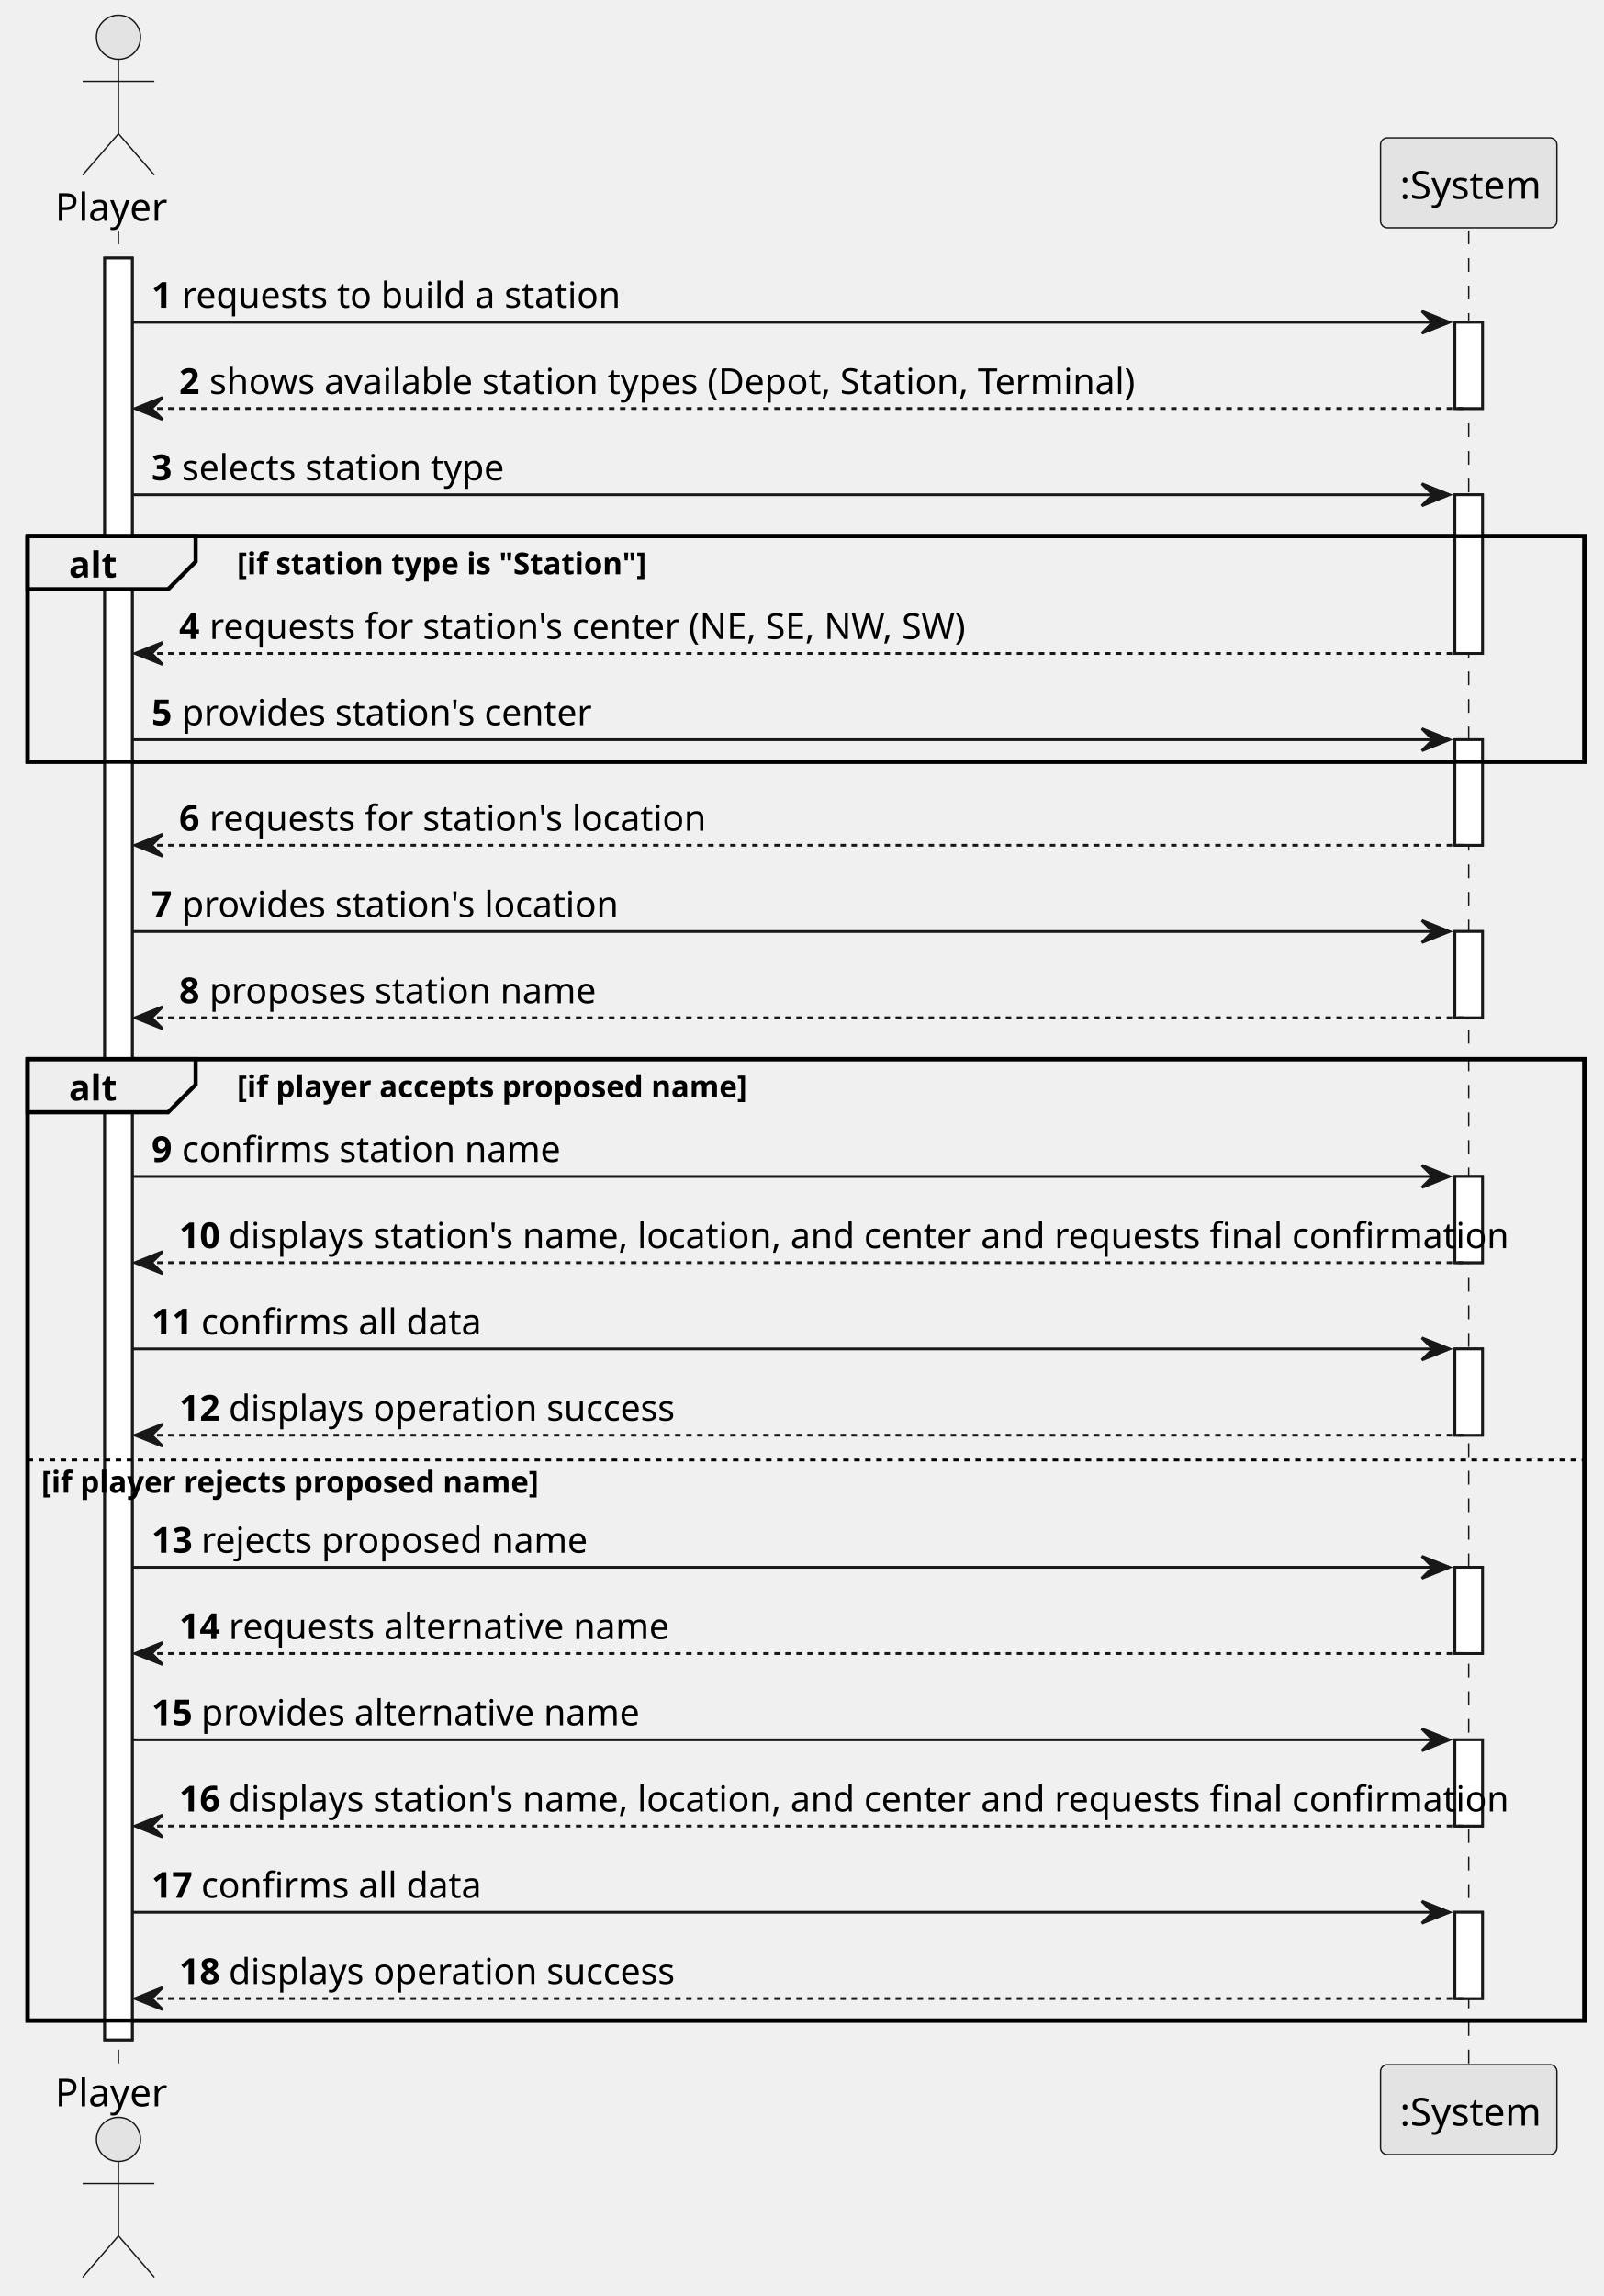
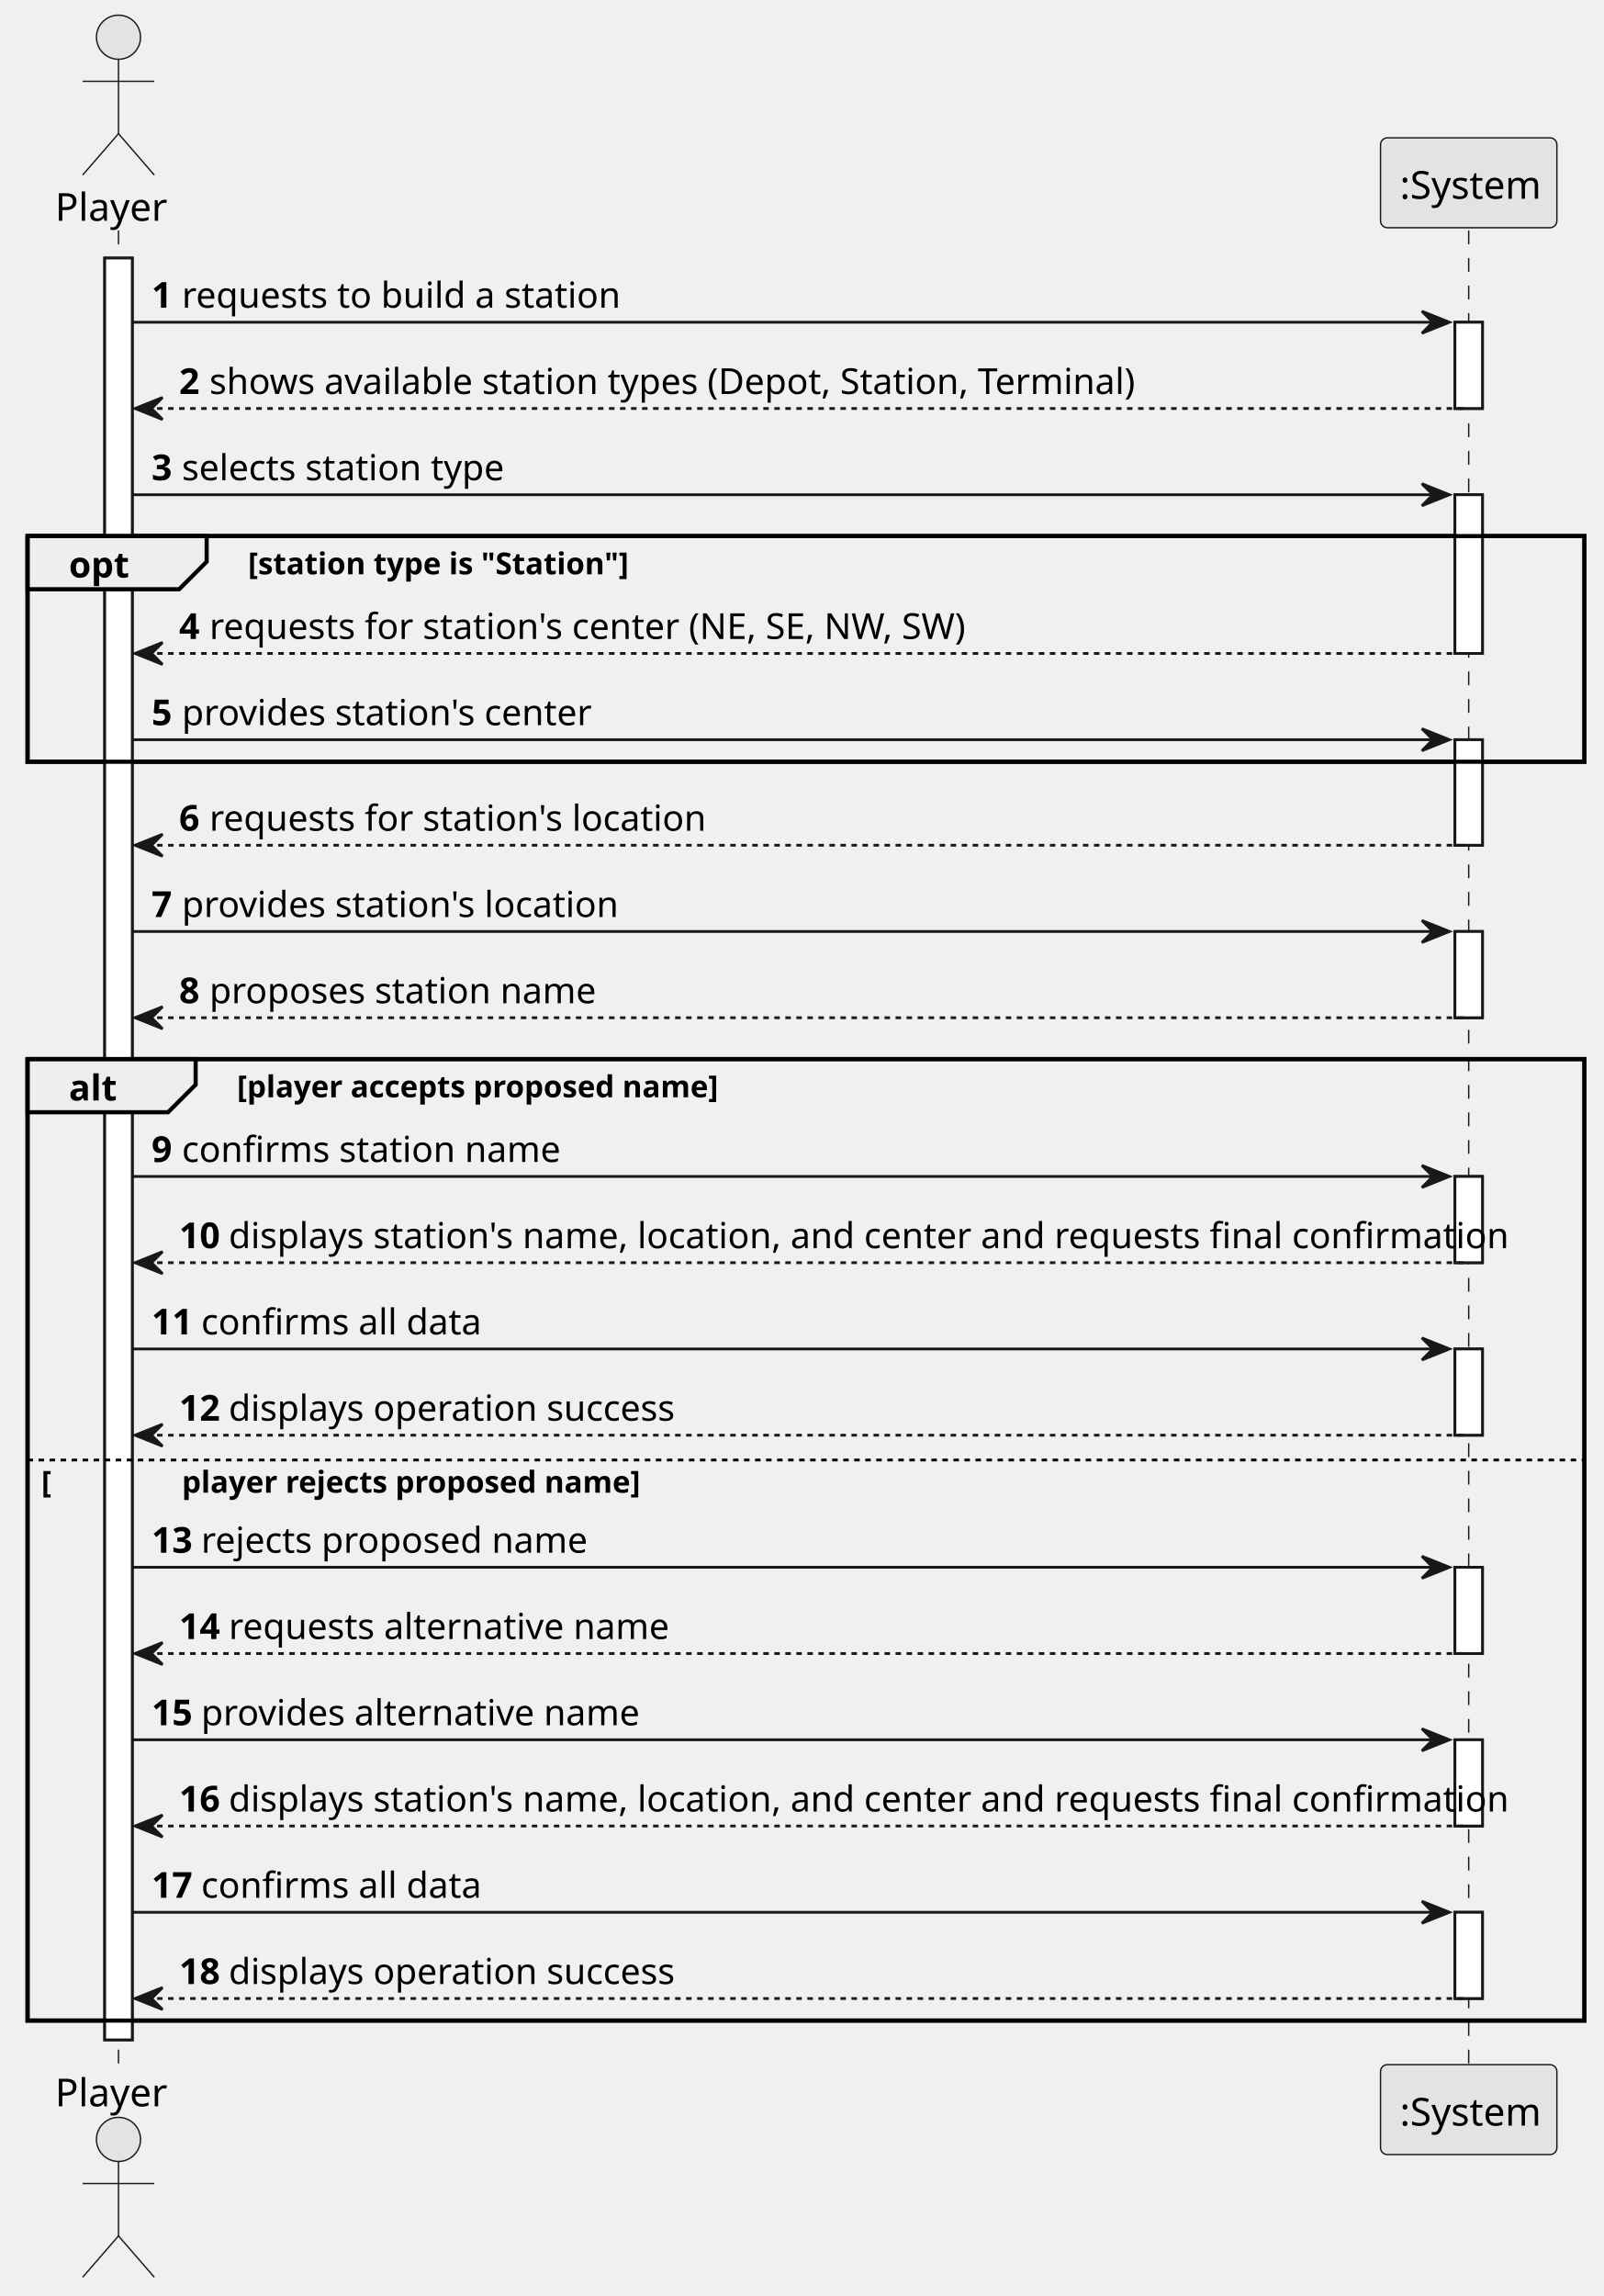
<svg xmlns="http://www.w3.org/2000/svg" contentStyleType="text/css" height="833px" preserveAspectRatio="none" style="width:582px;height:833px;background:#FFFFFF;" version="1.1" viewBox="0 0 582 833" width="582px" zoomAndPan="magnify">
  <defs />
  <g>
    <rect fill="#FFFFFF" height="646.451" style="stroke:#181818;stroke-width:1.0;" width="10" x="38" y="93.621" />
    <rect fill="#FFFFFF" height="31.291" style="stroke:#181818;stroke-width:1.0;" width="10" x="528" y="116.912" />
    <rect fill="#FFFFFF" height="57.582" style="stroke:#181818;stroke-width:1.0;" width="10" x="528" y="179.494" />
    <rect fill="#FFFFFF" height="38.291" style="stroke:#181818;stroke-width:1.0;" width="10" x="528" y="268.367" />
    <rect fill="#FFFFFF" height="31.291" style="stroke:#181818;stroke-width:1.0;" width="10" x="528" y="337.949" />
    <rect fill="#FFFFFF" height="31.291" style="stroke:#181818;stroke-width:1.0;" width="10" x="528" y="426.822" />
    <rect fill="#FFFFFF" height="31.291" style="stroke:#181818;stroke-width:1.0;" width="10" x="528" y="489.404" />
    <rect fill="#FFFFFF" height="31.291" style="stroke:#181818;stroke-width:1.0;" width="10" x="528" y="568.617" />
    <rect fill="#FFFFFF" height="31.291" style="stroke:#181818;stroke-width:1.0;" width="10" x="528" y="631.199" />
    <rect fill="#FFFFFF" height="31.291" style="stroke:#181818;stroke-width:1.0;" width="10" x="528" y="693.781" />
    <rect fill="none" height="81.873" style="stroke:#000000;stroke-width:1.5;" width="565" x="10" y="194.494" />
    <rect fill="none" height="348.832" style="stroke:#000000;stroke-width:1.5;" width="565" x="10" y="384.24" />
    <line style="stroke:#181818;stroke-width:0.5;stroke-dasharray:5.0,5.0;" x1="43" x2="43" y1="83.621" y2="750.072" />
    <line style="stroke:#181818;stroke-width:0.5;stroke-dasharray:5.0,5.0;" x1="533" x2="533" y1="83.621" y2="750.072" />
    <text fill="#000000" font-family="sans-serif" font-size="14" lengthAdjust="spacing" textLength="40" x="20" y="80.107">Player</text>
    <ellipse cx="43" cy="13.5" fill="#E3E3E3" rx="8" ry="8" style="stroke:#181818;stroke-width:0.5;" />
    <path d="M43,21.5 L43,48.5 M30,29.5 L56,29.5 M43,48.5 L30,63.5 M43,48.5 L56,63.5 " fill="none" style="stroke:#181818;stroke-width:0.5;" />
    <text fill="#000000" font-family="sans-serif" font-size="14" lengthAdjust="spacing" textLength="40" x="20" y="764.18">Player</text>
    <ellipse cx="43" cy="776.193" fill="#E3E3E3" rx="8" ry="8" style="stroke:#181818;stroke-width:0.5;" />
    <path d="M43,784.193 L43,811.193 M30,792.193 L56,792.193 M43,811.193 L30,826.193 M43,811.193 L56,826.193 " fill="none" style="stroke:#181818;stroke-width:0.5;" />
    <rect fill="#E3E3E3" height="32.621" rx="2.5" ry="2.5" style="stroke:#181818;stroke-width:0.5;" width="64" x="501" y="50" />
    <text fill="#000000" font-family="sans-serif" font-size="14" lengthAdjust="spacing" textLength="50" x="508" y="72.107">:System</text>
    <rect fill="#E3E3E3" height="32.621" rx="2.5" ry="2.5" style="stroke:#181818;stroke-width:0.5;" width="64" x="501" y="749.072" />
    <text fill="#000000" font-family="sans-serif" font-size="14" lengthAdjust="spacing" textLength="50" x="508" y="771.18">:System</text>
    <rect fill="#FFFFFF" height="646.451" style="stroke:#181818;stroke-width:1.0;" width="10" x="38" y="93.621" />
    <rect fill="#FFFFFF" height="31.291" style="stroke:#181818;stroke-width:1.0;" width="10" x="528" y="116.912" />
    <rect fill="#FFFFFF" height="57.582" style="stroke:#181818;stroke-width:1.0;" width="10" x="528" y="179.494" />
    <rect fill="#FFFFFF" height="38.291" style="stroke:#181818;stroke-width:1.0;" width="10" x="528" y="268.367" />
    <rect fill="#FFFFFF" height="31.291" style="stroke:#181818;stroke-width:1.0;" width="10" x="528" y="337.949" />
    <rect fill="#FFFFFF" height="31.291" style="stroke:#181818;stroke-width:1.0;" width="10" x="528" y="426.822" />
    <rect fill="#FFFFFF" height="31.291" style="stroke:#181818;stroke-width:1.0;" width="10" x="528" y="489.404" />
    <rect fill="#FFFFFF" height="31.291" style="stroke:#181818;stroke-width:1.0;" width="10" x="528" y="568.617" />
    <rect fill="#FFFFFF" height="31.291" style="stroke:#181818;stroke-width:1.0;" width="10" x="528" y="631.199" />
    <rect fill="#FFFFFF" height="31.291" style="stroke:#181818;stroke-width:1.0;" width="10" x="528" y="693.781" />
    <polygon fill="#181818" points="516,112.912,526,116.912,516,120.912,520,116.912" style="stroke:#181818;stroke-width:1.0;" />
    <line style="stroke:#181818;stroke-width:1.0;" x1="48" x2="522" y1="116.912" y2="116.912" />
    <text fill="#000000" font-family="sans-serif" font-size="13" font-weight="bold" lengthAdjust="spacing" textLength="7" x="55" y="111.649">1</text>
    <text fill="#000000" font-family="sans-serif" font-size="13" lengthAdjust="spacing" textLength="150" x="66" y="111.649">requests to build a station</text>
    <polygon fill="#181818" points="59,144.203,49,148.203,59,152.203,55,148.203" style="stroke:#181818;stroke-width:1.0;" />
    <line style="stroke:#181818;stroke-width:1.0;stroke-dasharray:2.0,2.0;" x1="53" x2="532" y1="148.203" y2="148.203" />
    <text fill="#000000" font-family="sans-serif" font-size="13" font-weight="bold" lengthAdjust="spacing" textLength="7" x="65" y="142.94">2</text>
    <text fill="#000000" font-family="sans-serif" font-size="13" lengthAdjust="spacing" textLength="321" x="76" y="142.94">shows available station types (Depot, Station, Terminal)</text>
    <polygon fill="#181818" points="516,175.494,526,179.494,516,183.494,520,179.494" style="stroke:#181818;stroke-width:1.0;" />
    <line style="stroke:#181818;stroke-width:1.0;" x1="48" x2="522" y1="179.494" y2="179.494" />
    <text fill="#000000" font-family="sans-serif" font-size="13" font-weight="bold" lengthAdjust="spacing" textLength="7" x="55" y="174.231">3</text>
    <text fill="#000000" font-family="sans-serif" font-size="13" lengthAdjust="spacing" textLength="114" x="66" y="174.231">selects station type</text>
-     <path d="M10,194.494 L71,194.494 L71,203.785 L61,213.785 L10,213.785 L10,194.494 " fill="#EEEEEE" style="stroke:#000000;stroke-width:1.5;" />
+     <path d="M10,194.494 L75,194.494 L75,203.785 L65,213.785 L10,213.785 L10,194.494 " fill="#EEEEEE" style="stroke:#000000;stroke-width:1.5;" />
    <rect fill="none" height="81.873" style="stroke:#000000;stroke-width:1.5;" width="565" x="10" y="194.494" />
-     <text fill="#000000" font-family="sans-serif" font-size="13" font-weight="bold" lengthAdjust="spacing" textLength="16" x="25" y="209.523">alt</text>
-     <text fill="#000000" font-family="sans-serif" font-size="11" font-weight="bold" lengthAdjust="spacing" textLength="147" x="86" y="208.364">[if station type is "Station"]</text>
+     <text fill="#000000" font-family="sans-serif" font-size="13" font-weight="bold" lengthAdjust="spacing" textLength="20" x="25" y="209.523">opt</text>
+     <text fill="#000000" font-family="sans-serif" font-size="11" font-weight="bold" lengthAdjust="spacing" textLength="137" x="90" y="208.364">[station type is "Station"]</text>
    <polygon fill="#181818" points="59,233.076,49,237.076,59,241.076,55,237.076" style="stroke:#181818;stroke-width:1.0;" />
    <line style="stroke:#181818;stroke-width:1.0;stroke-dasharray:2.0,2.0;" x1="53" x2="532" y1="237.076" y2="237.076" />
    <text fill="#000000" font-family="sans-serif" font-size="13" font-weight="bold" lengthAdjust="spacing" textLength="7" x="65" y="231.814">4</text>
    <text fill="#000000" font-family="sans-serif" font-size="13" lengthAdjust="spacing" textLength="276" x="76" y="231.814">requests for station's center (NE, SE, NW, SW)</text>
    <polygon fill="#181818" points="516,264.367,526,268.367,516,272.367,520,268.367" style="stroke:#181818;stroke-width:1.0;" />
    <line style="stroke:#181818;stroke-width:1.0;" x1="48" x2="522" y1="268.367" y2="268.367" />
    <text fill="#000000" font-family="sans-serif" font-size="13" font-weight="bold" lengthAdjust="spacing" textLength="7" x="55" y="263.104">5</text>
    <text fill="#000000" font-family="sans-serif" font-size="13" lengthAdjust="spacing" textLength="139" x="66" y="263.104">provides station's center</text>
    <polygon fill="#181818" points="59,302.658,49,306.658,59,310.658,55,306.658" style="stroke:#181818;stroke-width:1.0;" />
    <line style="stroke:#181818;stroke-width:1.0;stroke-dasharray:2.0,2.0;" x1="53" x2="532" y1="306.658" y2="306.658" />
    <text fill="#000000" font-family="sans-serif" font-size="13" font-weight="bold" lengthAdjust="spacing" textLength="7" x="65" y="301.396">6</text>
    <text fill="#000000" font-family="sans-serif" font-size="13" lengthAdjust="spacing" textLength="169" x="76" y="301.396">requests for station's location</text>
    <polygon fill="#181818" points="516,333.949,526,337.949,516,341.949,520,337.949" style="stroke:#181818;stroke-width:1.0;" />
    <line style="stroke:#181818;stroke-width:1.0;" x1="48" x2="522" y1="337.949" y2="337.949" />
    <text fill="#000000" font-family="sans-serif" font-size="13" font-weight="bold" lengthAdjust="spacing" textLength="7" x="55" y="332.687">7</text>
    <text fill="#000000" font-family="sans-serif" font-size="13" lengthAdjust="spacing" textLength="148" x="66" y="332.687">provides station's location</text>
    <polygon fill="#181818" points="59,365.24,49,369.24,59,373.24,55,369.24" style="stroke:#181818;stroke-width:1.0;" />
    <line style="stroke:#181818;stroke-width:1.0;stroke-dasharray:2.0,2.0;" x1="53" x2="532" y1="369.24" y2="369.24" />
    <text fill="#000000" font-family="sans-serif" font-size="13" font-weight="bold" lengthAdjust="spacing" textLength="7" x="65" y="363.978">8</text>
    <text fill="#000000" font-family="sans-serif" font-size="13" lengthAdjust="spacing" textLength="132" x="76" y="363.978">proposes station name</text>
    <path d="M10,384.24 L71,384.24 L71,393.531 L61,403.531 L10,403.531 L10,384.24 " fill="#EEEEEE" style="stroke:#000000;stroke-width:1.5;" />
    <rect fill="none" height="348.832" style="stroke:#000000;stroke-width:1.5;" width="565" x="10" y="384.24" />
    <text fill="#000000" font-family="sans-serif" font-size="13" font-weight="bold" lengthAdjust="spacing" textLength="16" x="25" y="399.269">alt</text>
-     <text fill="#000000" font-family="sans-serif" font-size="11" font-weight="bold" lengthAdjust="spacing" textLength="189" x="86" y="398.11">[if player accepts proposed name]</text>
+     <text fill="#000000" font-family="sans-serif" font-size="11" font-weight="bold" lengthAdjust="spacing" textLength="179" x="86" y="398.11">[player accepts proposed name]</text>
    <polygon fill="#181818" points="516,422.822,526,426.822,516,430.822,520,426.822" style="stroke:#181818;stroke-width:1.0;" />
    <line style="stroke:#181818;stroke-width:1.0;" x1="48" x2="522" y1="426.822" y2="426.822" />
    <text fill="#000000" font-family="sans-serif" font-size="13" font-weight="bold" lengthAdjust="spacing" textLength="7" x="55" y="421.56">9</text>
    <text fill="#000000" font-family="sans-serif" font-size="13" lengthAdjust="spacing" textLength="128" x="66" y="421.56">confirms station name</text>
    <polygon fill="#181818" points="59,454.113,49,458.113,59,462.113,55,458.113" style="stroke:#181818;stroke-width:1.0;" />
    <line style="stroke:#181818;stroke-width:1.0;stroke-dasharray:2.0,2.0;" x1="53" x2="532" y1="458.113" y2="458.113" />
    <text fill="#000000" font-family="sans-serif" font-size="13" font-weight="bold" lengthAdjust="spacing" textLength="14" x="65" y="452.851">10</text>
    <text fill="#000000" font-family="sans-serif" font-size="13" lengthAdjust="spacing" textLength="438" x="83" y="452.851">displays station's name, location, and center and requests final confirmation</text>
    <polygon fill="#181818" points="516,485.404,526,489.404,516,493.404,520,489.404" style="stroke:#181818;stroke-width:1.0;" />
    <line style="stroke:#181818;stroke-width:1.0;" x1="48" x2="522" y1="489.404" y2="489.404" />
    <text fill="#000000" font-family="sans-serif" font-size="13" font-weight="bold" lengthAdjust="spacing" textLength="14" x="55" y="484.142">11</text>
    <text fill="#000000" font-family="sans-serif" font-size="13" lengthAdjust="spacing" textLength="95" x="73" y="484.142">confirms all data</text>
    <polygon fill="#181818" points="59,516.695,49,520.695,59,524.695,55,520.695" style="stroke:#181818;stroke-width:1.0;" />
    <line style="stroke:#181818;stroke-width:1.0;stroke-dasharray:2.0,2.0;" x1="53" x2="532" y1="520.695" y2="520.695" />
    <text fill="#000000" font-family="sans-serif" font-size="13" font-weight="bold" lengthAdjust="spacing" textLength="14" x="65" y="515.433">12</text>
    <text fill="#000000" font-family="sans-serif" font-size="13" lengthAdjust="spacing" textLength="158" x="83" y="515.433">displays operation success</text>
    <line style="stroke:#000000;stroke-width:1.0;stroke-dasharray:2.0,2.0;" x1="10" x2="575" y1="529.695" y2="529.695" />
-     <text fill="#000000" font-family="sans-serif" font-size="11" font-weight="bold" lengthAdjust="spacing" textLength="185" x="15" y="541.565">[if player rejects proposed name]</text>
+     <text fill="#000000" font-family="sans-serif" font-size="11" font-weight="bold" lengthAdjust="spacing" textLength="4" x="15" y="541.565">[</text>
+     <text fill="#000000" font-family="sans-serif" font-size="11" font-weight="bold" lengthAdjust="spacing" textLength="3" x="39" y="541.565"> </text>
+     <text fill="#000000" font-family="sans-serif" font-size="11" font-weight="bold" lengthAdjust="spacing" textLength="171" x="66" y="541.565">player rejects proposed name]</text>
    <polygon fill="#181818" points="516,564.617,526,568.617,516,572.617,520,568.617" style="stroke:#181818;stroke-width:1.0;" />
    <line style="stroke:#181818;stroke-width:1.0;" x1="48" x2="522" y1="568.617" y2="568.617" />
    <text fill="#000000" font-family="sans-serif" font-size="13" font-weight="bold" lengthAdjust="spacing" textLength="14" x="55" y="563.355">13</text>
    <text fill="#000000" font-family="sans-serif" font-size="13" lengthAdjust="spacing" textLength="132" x="73" y="563.355">rejects proposed name</text>
    <polygon fill="#181818" points="59,595.908,49,599.908,59,603.908,55,599.908" style="stroke:#181818;stroke-width:1.0;" />
    <line style="stroke:#181818;stroke-width:1.0;stroke-dasharray:2.0,2.0;" x1="53" x2="532" y1="599.908" y2="599.908" />
    <text fill="#000000" font-family="sans-serif" font-size="13" font-weight="bold" lengthAdjust="spacing" textLength="14" x="65" y="594.645">14</text>
    <text fill="#000000" font-family="sans-serif" font-size="13" lengthAdjust="spacing" textLength="148" x="83" y="594.645">requests alternative name</text>
    <polygon fill="#181818" points="516,627.199,526,631.199,516,635.199,520,631.199" style="stroke:#181818;stroke-width:1.0;" />
    <line style="stroke:#181818;stroke-width:1.0;" x1="48" x2="522" y1="631.199" y2="631.199" />
    <text fill="#000000" font-family="sans-serif" font-size="13" font-weight="bold" lengthAdjust="spacing" textLength="14" x="55" y="625.937">15</text>
    <text fill="#000000" font-family="sans-serif" font-size="13" lengthAdjust="spacing" textLength="145" x="73" y="625.937">provides alternative name</text>
    <polygon fill="#181818" points="59,658.49,49,662.49,59,666.49,55,662.49" style="stroke:#181818;stroke-width:1.0;" />
    <line style="stroke:#181818;stroke-width:1.0;stroke-dasharray:2.0,2.0;" x1="53" x2="532" y1="662.49" y2="662.49" />
    <text fill="#000000" font-family="sans-serif" font-size="13" font-weight="bold" lengthAdjust="spacing" textLength="14" x="65" y="657.227">16</text>
    <text fill="#000000" font-family="sans-serif" font-size="13" lengthAdjust="spacing" textLength="438" x="83" y="657.227">displays station's name, location, and center and requests final confirmation</text>
    <polygon fill="#181818" points="516,689.781,526,693.781,516,697.781,520,693.781" style="stroke:#181818;stroke-width:1.0;" />
    <line style="stroke:#181818;stroke-width:1.0;" x1="48" x2="522" y1="693.781" y2="693.781" />
    <text fill="#000000" font-family="sans-serif" font-size="13" font-weight="bold" lengthAdjust="spacing" textLength="14" x="55" y="688.519">17</text>
    <text fill="#000000" font-family="sans-serif" font-size="13" lengthAdjust="spacing" textLength="95" x="73" y="688.519">confirms all data</text>
    <polygon fill="#181818" points="59,721.072,49,725.072,59,729.072,55,725.072" style="stroke:#181818;stroke-width:1.0;" />
    <line style="stroke:#181818;stroke-width:1.0;stroke-dasharray:2.0,2.0;" x1="53" x2="532" y1="725.072" y2="725.072" />
    <text fill="#000000" font-family="sans-serif" font-size="13" font-weight="bold" lengthAdjust="spacing" textLength="14" x="65" y="719.81">18</text>
    <text fill="#000000" font-family="sans-serif" font-size="13" lengthAdjust="spacing" textLength="158" x="83" y="719.81">displays operation success</text>
  </g>
</svg>
